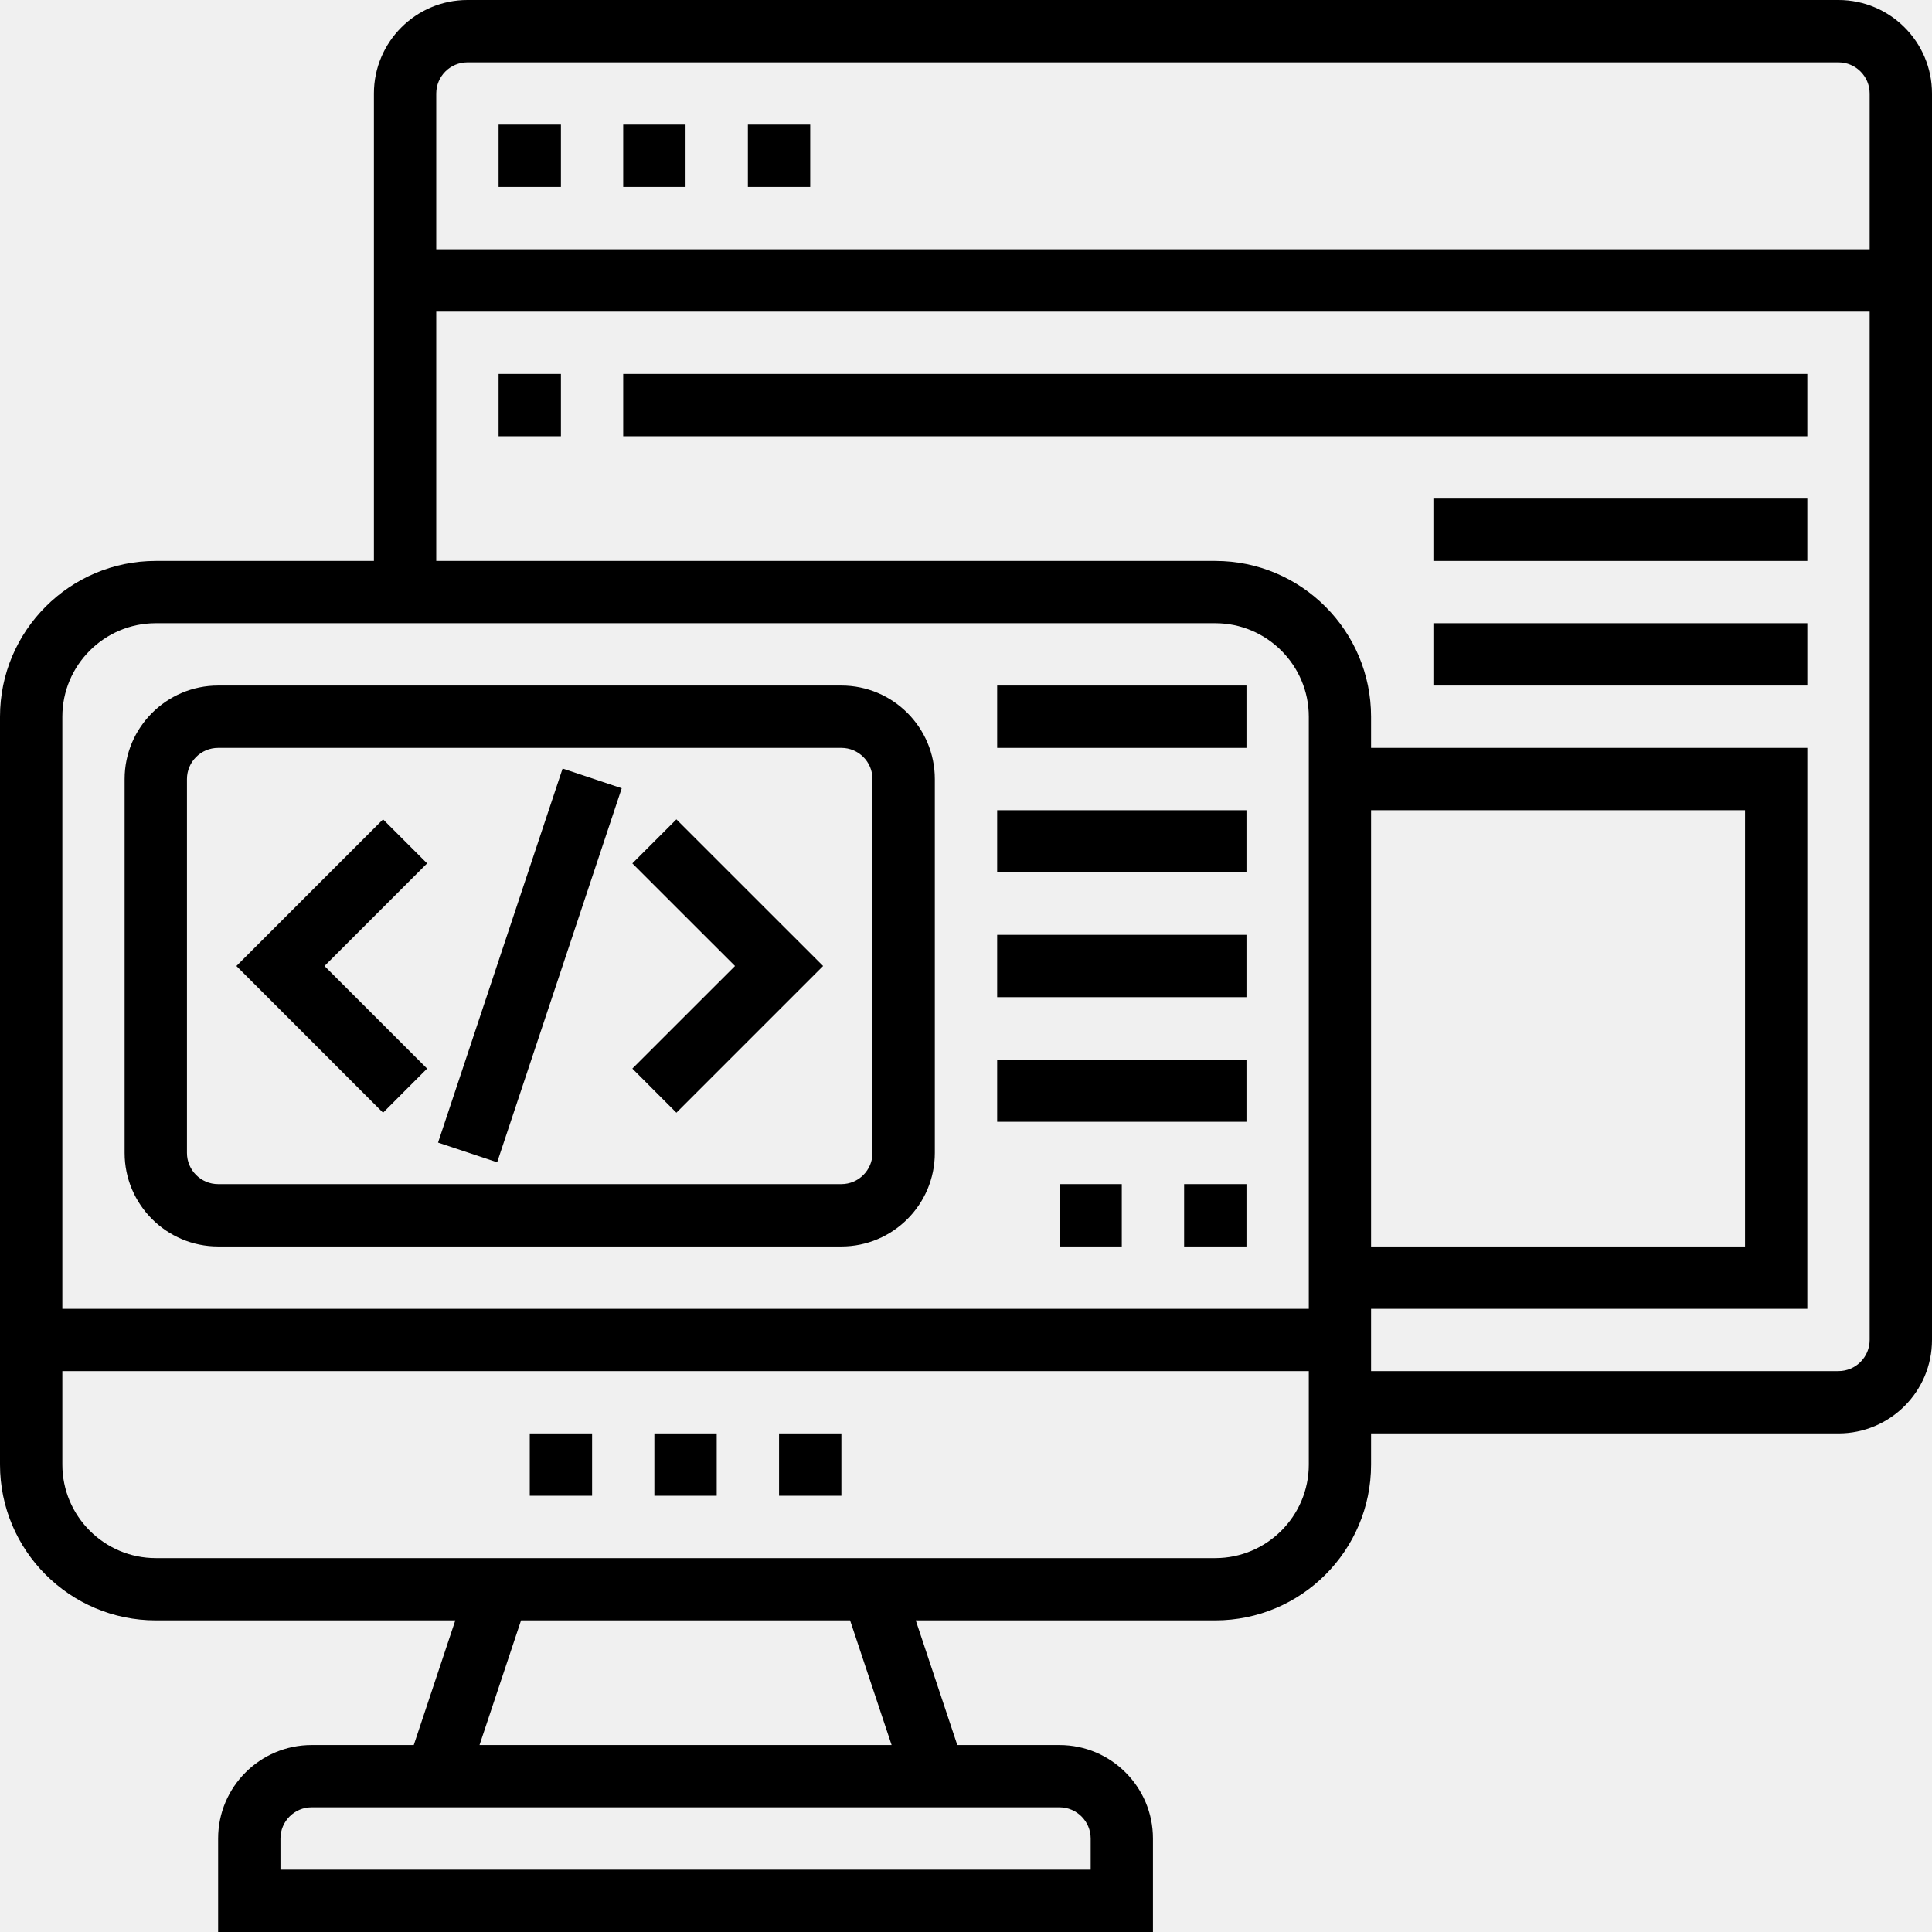
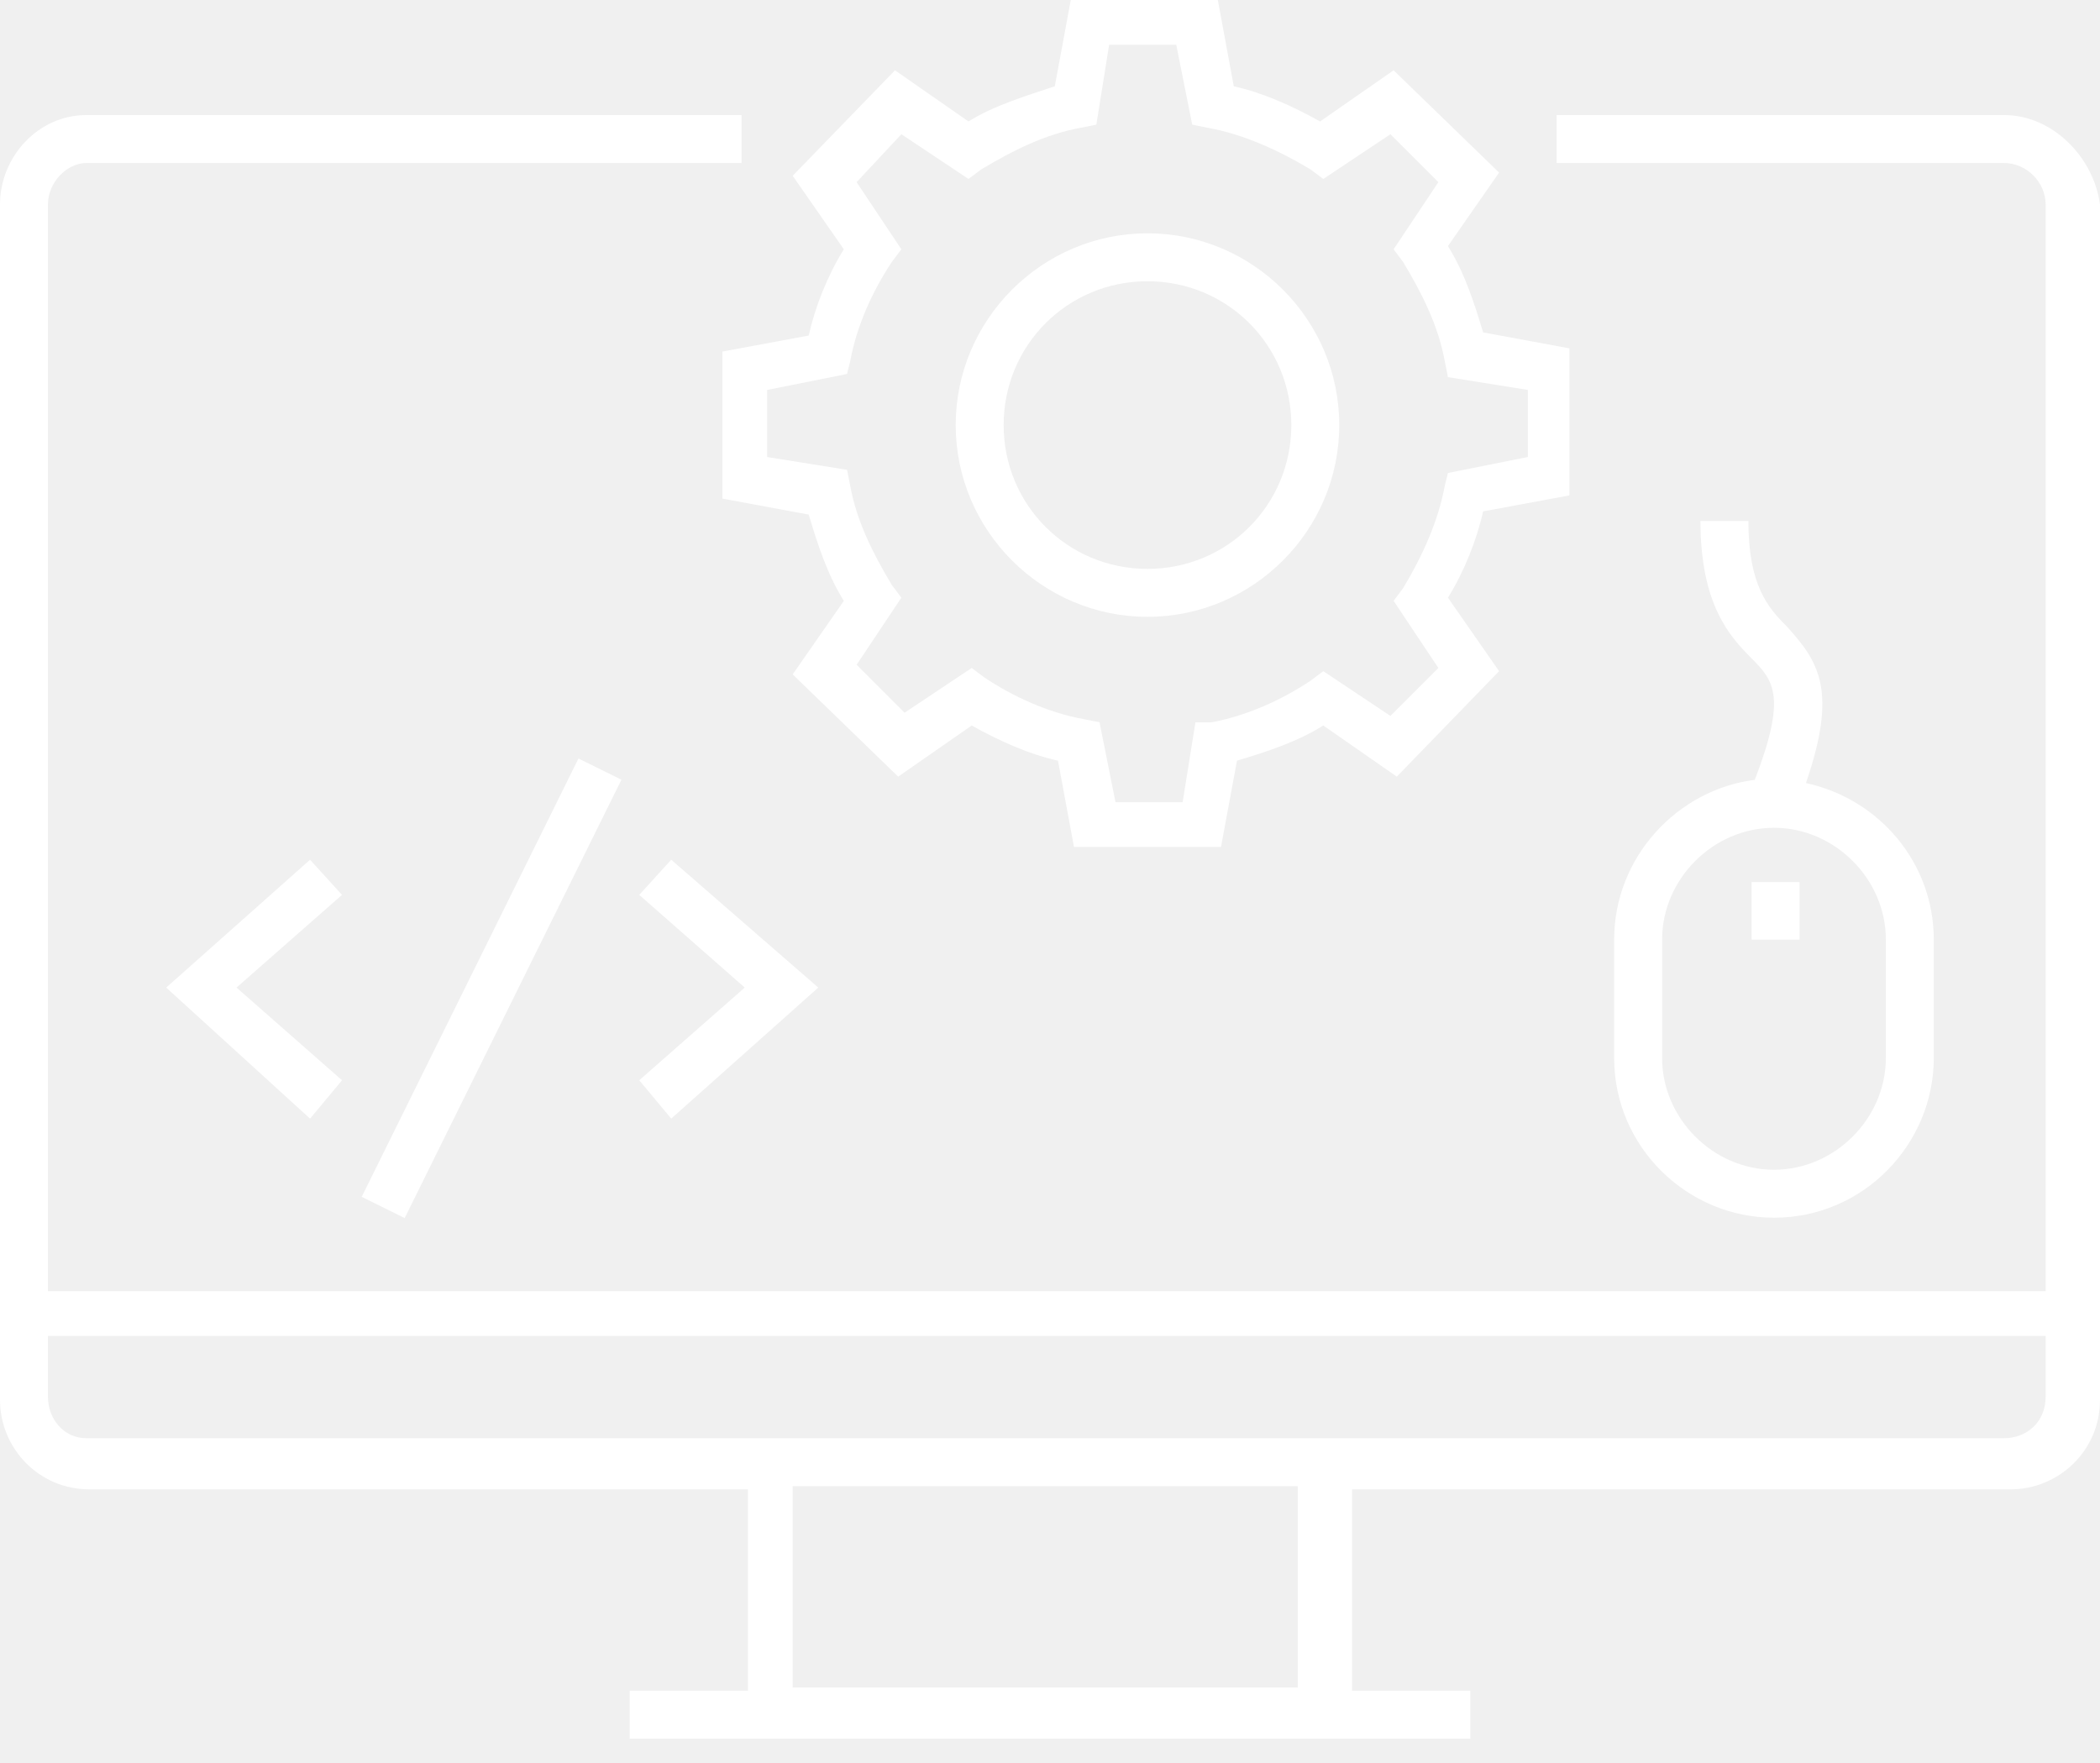
- <svg xmlns="http://www.w3.org/2000/svg" width="30" height="30" viewBox="0 0 30 30">
-   <path d="M28.548 0H7.258C6.458 0 5.806 0.651 5.806 1.452V8.71H2.419C1.085 8.71 0 9.795 0 11.129V22.742C0 24.076 1.085 25.161 2.419 25.161H7.07L6.425 27.097H4.839C4.038 27.097 3.387 27.748 3.387 28.548V30H17.903V28.548C17.903 27.748 17.252 27.097 16.452 27.097H14.865L14.22 25.161H18.871C20.205 25.161 21.29 24.076 21.29 22.742V22.258H28.548C29.349 22.258 30 21.607 30 20.806V1.452C30 0.651 29.349 0 28.548 0ZM7.258 0.968H28.548C28.815 0.968 29.032 1.185 29.032 1.452V3.871H6.774V1.452C6.774 1.185 6.991 0.968 7.258 0.968ZM2.419 9.677H18.871C19.671 9.677 20.323 10.329 20.323 11.129V20.323H0.968V11.129C0.968 10.329 1.619 9.677 2.419 9.677ZM21.29 12.581H27.097V19.355H21.29V12.581ZM16.936 28.548V29.032H4.355V28.548C4.355 28.282 4.572 28.064 4.839 28.064H16.452C16.718 28.064 16.936 28.282 16.936 28.548ZM13.845 27.097H7.446L8.091 25.161H13.2L13.845 27.097ZM18.871 24.194H2.419C1.619 24.194 0.968 23.542 0.968 22.742V21.29H20.323V22.742C20.323 23.542 19.671 24.194 18.871 24.194ZM28.548 21.29H21.29V20.323H28.064V11.613H21.29V11.129C21.29 9.795 20.205 8.71 18.871 8.71H6.774V4.839H29.032V20.806C29.032 21.073 28.815 21.29 28.548 21.29Z" />
-   <path d="M8.226 22.258H9.194V23.226H8.226V22.258Z" />
-   <path d="M10.161 22.258H11.129V23.226H10.161V22.258Z" />
-   <path d="M12.097 22.258H13.065V23.226H12.097V22.258Z" />
-   <path d="M9.677 1.935H10.645V2.903H9.677V1.935Z" />
-   <path d="M11.613 1.935H12.581V2.903H11.613V1.935Z" />
-   <path d="M7.742 1.935H8.71V2.903H7.742V1.935Z" />
-   <path d="M7.742 5.806H8.71V6.774H7.742V5.806Z" />
-   <path d="M9.677 5.806H28.064V6.774H9.677V5.806Z" />
-   <path d="M22.258 7.742H28.064V8.71H22.258V7.742Z" />
-   <path d="M22.258 9.677H28.064V10.645H22.258V9.677Z" />
-   <path d="M3.387 19.355H13.065C13.865 19.355 14.516 18.704 14.516 17.903V12.097C14.516 11.296 13.865 10.645 13.065 10.645H3.387C2.587 10.645 1.935 11.296 1.935 12.097V17.903C1.935 18.704 2.587 19.355 3.387 19.355ZM2.903 12.097C2.903 11.83 3.12 11.613 3.387 11.613H13.065C13.331 11.613 13.548 11.83 13.548 12.097V17.903C13.548 18.17 13.331 18.387 13.065 18.387H3.387C3.12 18.387 2.903 18.17 2.903 17.903V12.097Z" />
-   <path d="M6.802 17.742L8.736 11.934L9.654 12.24L7.72 18.048L6.802 17.742Z" />
-   <path d="M10.503 17.278L12.781 15L10.503 12.723L9.819 13.407L11.413 15L9.819 16.593L10.503 17.278Z" />
-   <path d="M6.632 16.593L5.039 15L6.632 13.407L5.948 12.723L3.671 15L5.948 17.278L6.632 16.593Z" />
-   <path d="M15.484 10.645H19.355V11.613H15.484V10.645Z" />
-   <path d="M15.484 12.581H19.355V13.548H15.484V12.581Z" />
-   <path d="M15.484 14.516H19.355V15.484H15.484V14.516Z" />
-   <path d="M15.484 16.452H19.355V17.419H15.484V16.452Z" />
-   <path d="M16.452 18.387H17.419V19.355H16.452V18.387Z" />
-   <path d="M18.387 18.387H19.355V19.355H18.387V18.387Z" />
+ <svg xmlns="http://www.w3.org/2000/svg" width="81" height="68" viewBox="0 0 81 68" fill="none">
+   <path d="M77.301 4.438H60.041V6.288H77.301C78.164 6.288 78.904 7.027 78.904 7.89V49.808H1.849V7.89C1.849 7.027 2.589 6.288 3.329 6.288H28.603V4.438H3.329C1.479 4.438 0 6.041 0 7.89V54C0 55.849 1.479 57.452 3.452 57.452H28.849V65.219H24.288V67.068H56.712V65.219H52.151V57.452H77.548C79.397 57.452 81 55.972 81 54V7.89C80.753 6.041 79.151 4.438 77.301 4.438ZM50.055 65.096H30.575V57.329H50.055V65.096ZM77.301 55.479H3.329C2.466 55.479 1.849 54.74 1.849 53.877V51.534H78.904V53.877C78.904 54.863 78.164 55.479 77.301 55.479Z" fill="white" />
+   <path d="M62.26 36.247V40.808C62.26 44.26 65.096 46.973 68.425 46.973C71.877 46.973 74.589 44.137 74.589 40.808V36.247C74.589 33.288 72.493 30.822 69.657 30.206C70.89 26.63 70.151 25.521 68.918 24.164C68.178 23.425 67.438 22.562 67.438 20.096H65.589C65.589 23.301 66.699 24.534 67.562 25.397C68.425 26.26 68.918 26.877 67.685 30.082C64.726 30.452 62.26 33.041 62.26 36.247ZM72.74 36.247V40.808C72.74 43.151 70.767 45.123 68.425 45.123C66.082 45.123 64.11 43.151 64.11 40.808V36.247C64.11 33.904 66.082 31.932 68.425 31.932C70.767 31.932 72.74 33.904 72.74 36.247Z" fill="white" />
+   <path d="M69.411 34.027H67.562V36.246H69.411V34.027Z" fill="white" />
+   <path d="M25.89 43.151L31.562 38.096L25.89 33.164L24.657 34.52L28.726 38.096L24.657 41.671L25.89 43.151Z" fill="white" />
+   <path d="M11.959 33.164L6.411 38.096L11.959 43.151L13.192 41.671L9.123 38.096L13.192 34.52L11.959 33.164Z" fill="white" />
+   <path d="M15.609 46.987L23.969 30.078L22.312 29.259L13.952 46.167L15.609 46.987Z" fill="white" />
+   <path d="M31.192 12.945L27.863 13.562V19.233L31.192 19.849C31.562 21.082 31.931 22.192 32.548 23.178L30.575 26.014L34.644 29.959L37.48 27.986C38.589 28.603 39.699 29.096 40.808 29.343L41.425 32.671H47.096L47.712 29.343C48.945 28.973 50.055 28.603 51.041 27.986L53.877 29.959L57.822 25.89L55.849 23.055C56.466 22.069 56.959 20.836 57.206 19.726L60.534 19.11V13.438L57.206 12.822C56.836 11.589 56.466 10.479 55.849 9.493L57.822 6.658L53.753 2.712L50.918 4.685C49.808 4.068 48.699 3.575 47.589 3.329L46.973 0H41.301L40.685 3.329C39.575 3.699 38.343 4.068 37.356 4.685L34.521 2.712L30.575 6.781L32.548 9.616C31.931 10.603 31.438 11.836 31.192 12.945ZM32.794 13.931C33.041 12.575 33.657 11.219 34.397 10.11L34.767 9.616L33.041 7.027L34.767 5.178L37.356 6.904L37.849 6.534C39.082 5.795 40.315 5.178 41.671 4.932L42.288 4.808L42.781 1.726H45.37L45.986 4.808L46.603 4.932C47.959 5.178 49.315 5.795 50.548 6.534L51.041 6.904L53.63 5.178L55.48 7.027L53.753 9.616L54.123 10.11C54.863 11.342 55.48 12.575 55.726 13.931L55.849 14.548L58.931 15.041V17.63L55.849 18.247L55.726 18.74C55.48 20.096 54.863 21.452 54.123 22.685L53.753 23.178L55.48 25.767L53.63 27.616L51.041 25.89L50.548 26.26C49.438 27 48.082 27.616 46.726 27.863H46.11L45.616 30.945H43.027L42.411 27.863L41.794 27.74C40.438 27.493 39.082 26.877 37.973 26.137L37.48 25.767L34.89 27.493L33.041 25.644L34.767 23.055L34.397 22.562C33.657 21.329 33.041 20.096 32.794 18.74L32.671 18.123L29.589 17.63V15.041L32.671 14.425L32.794 13.931Z" fill="white" />
+   <path d="M44.26 23.794C48.329 23.794 51.657 20.466 51.657 16.397C51.657 12.329 48.329 9 44.26 9C40.192 9 36.863 12.329 36.863 16.397C36.863 20.466 40.192 23.794 44.26 23.794ZM44.26 10.849C47.343 10.849 49.808 13.315 49.808 16.397C49.808 19.48 47.343 21.945 44.26 21.945C41.178 21.945 38.712 19.48 38.712 16.397C38.712 13.315 41.178 10.849 44.26 10.849Z" fill="white" />
</svg>
